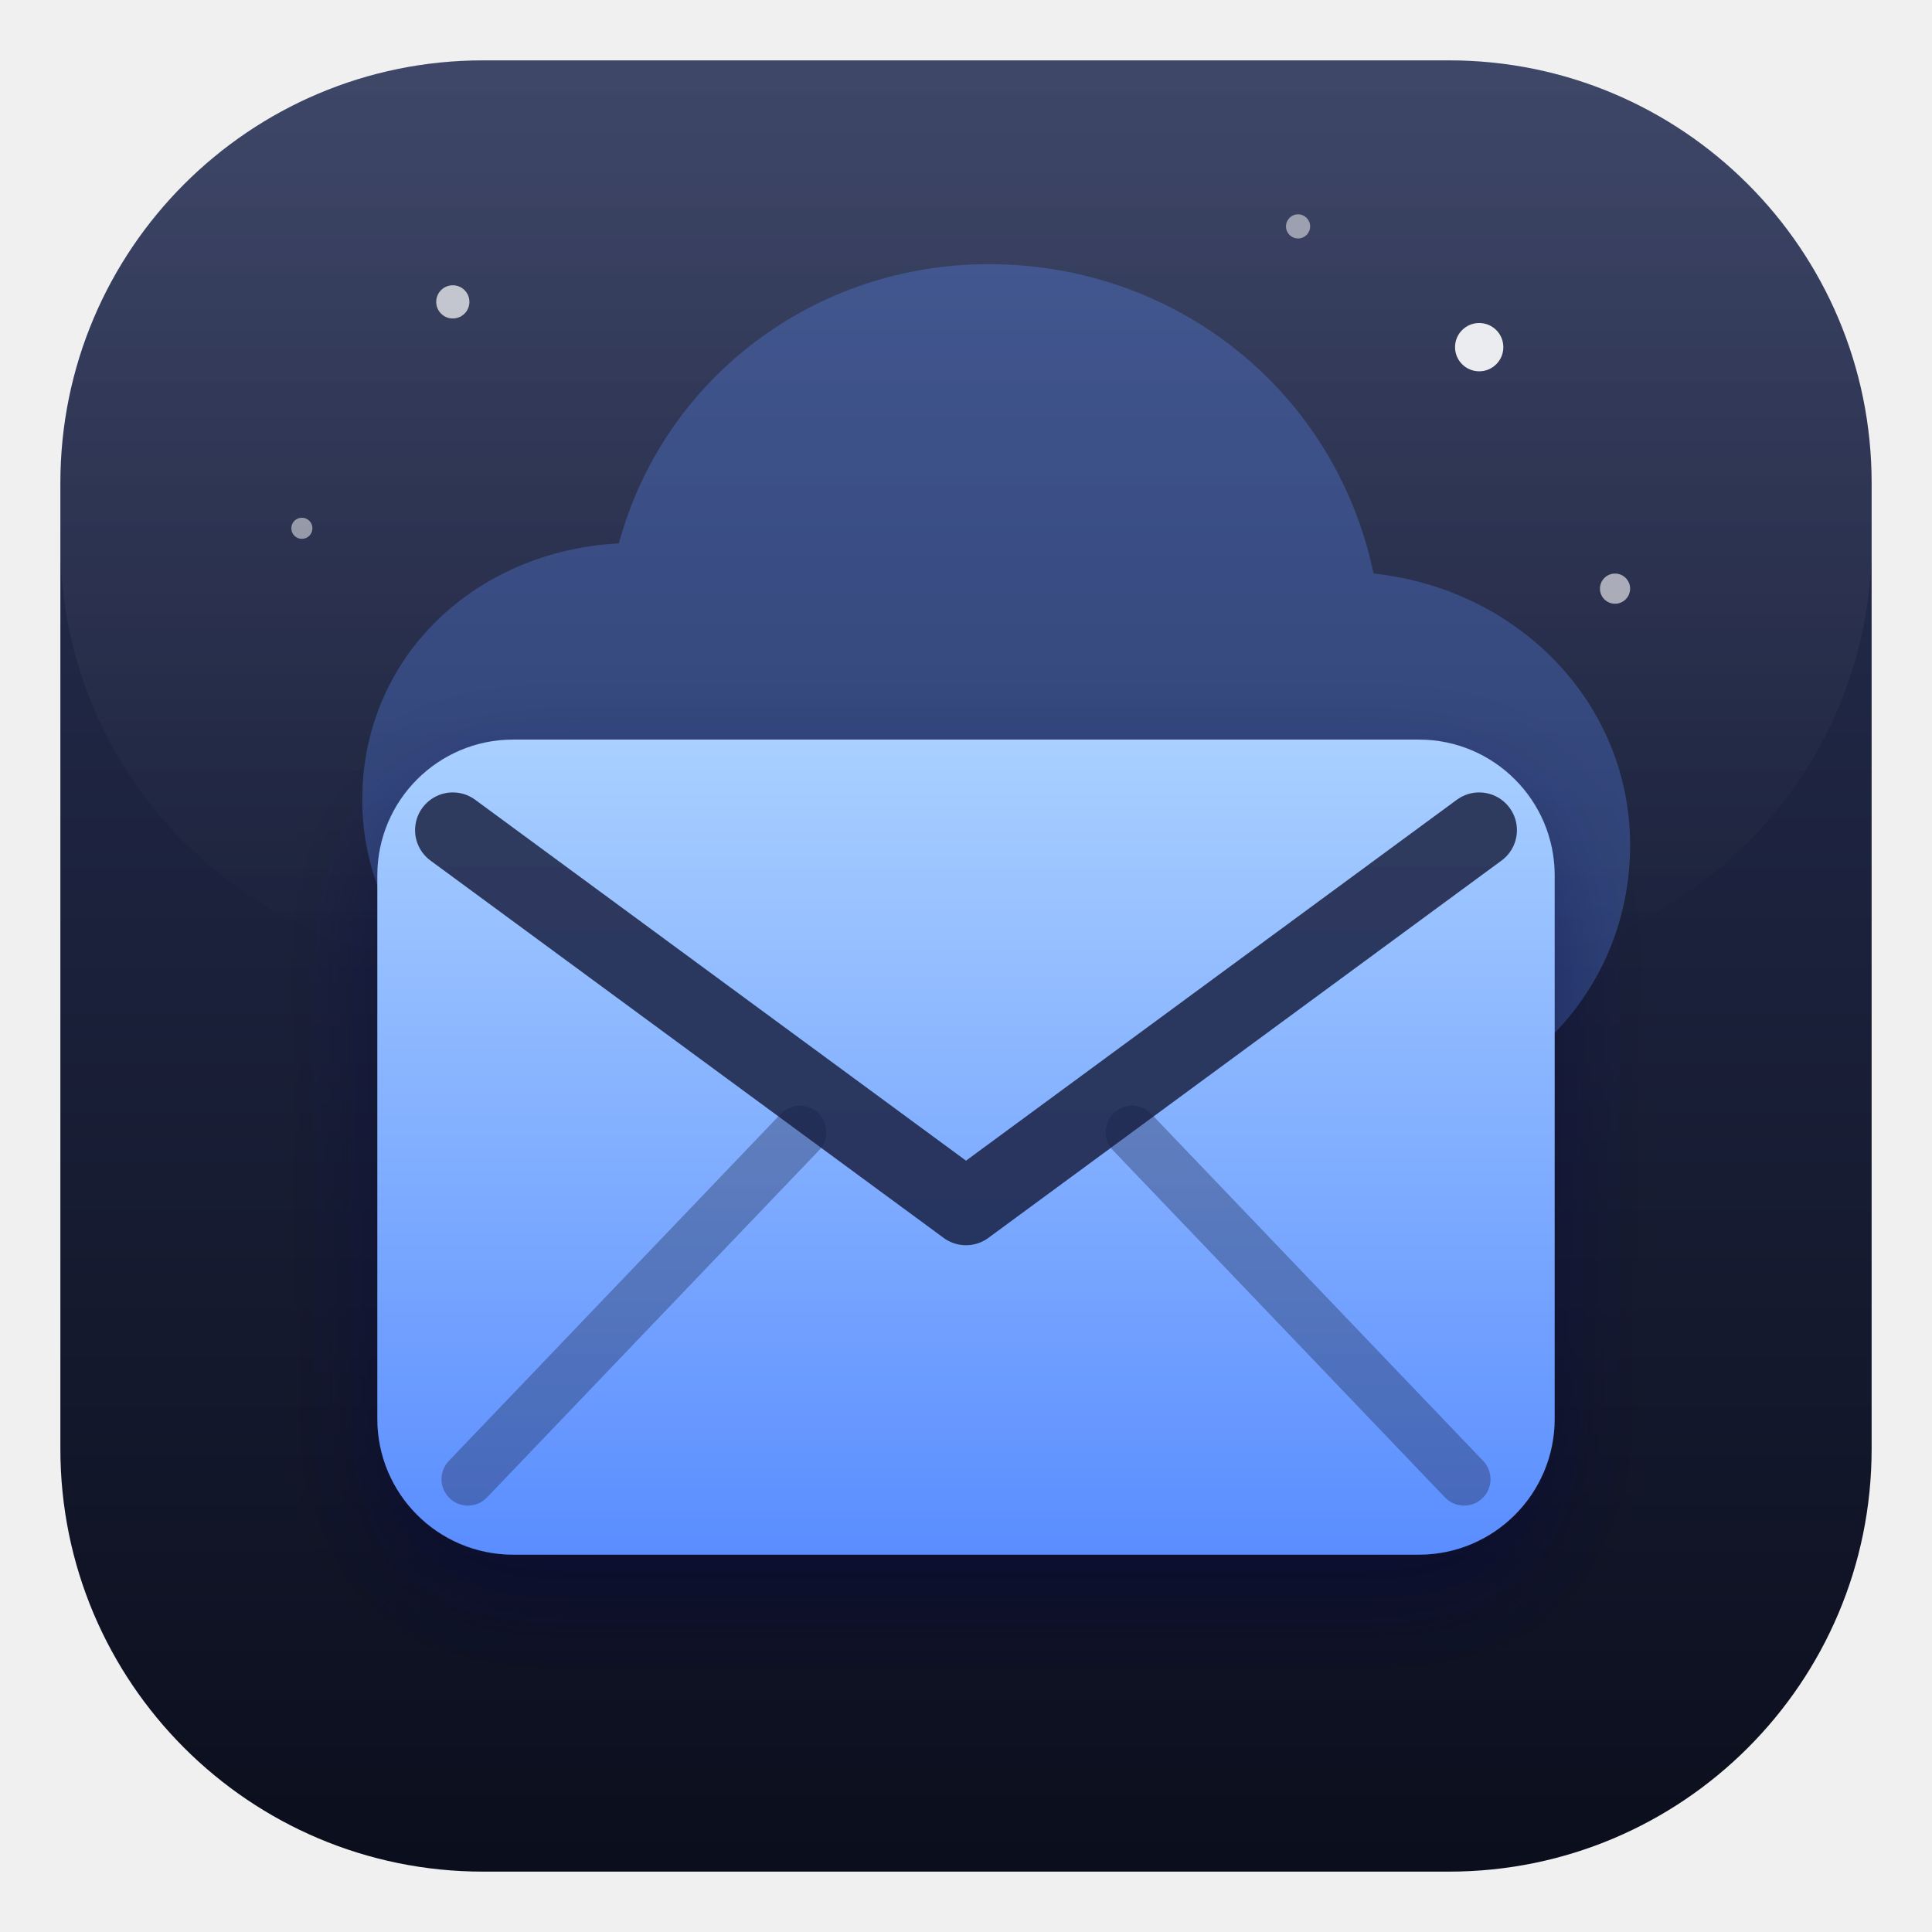
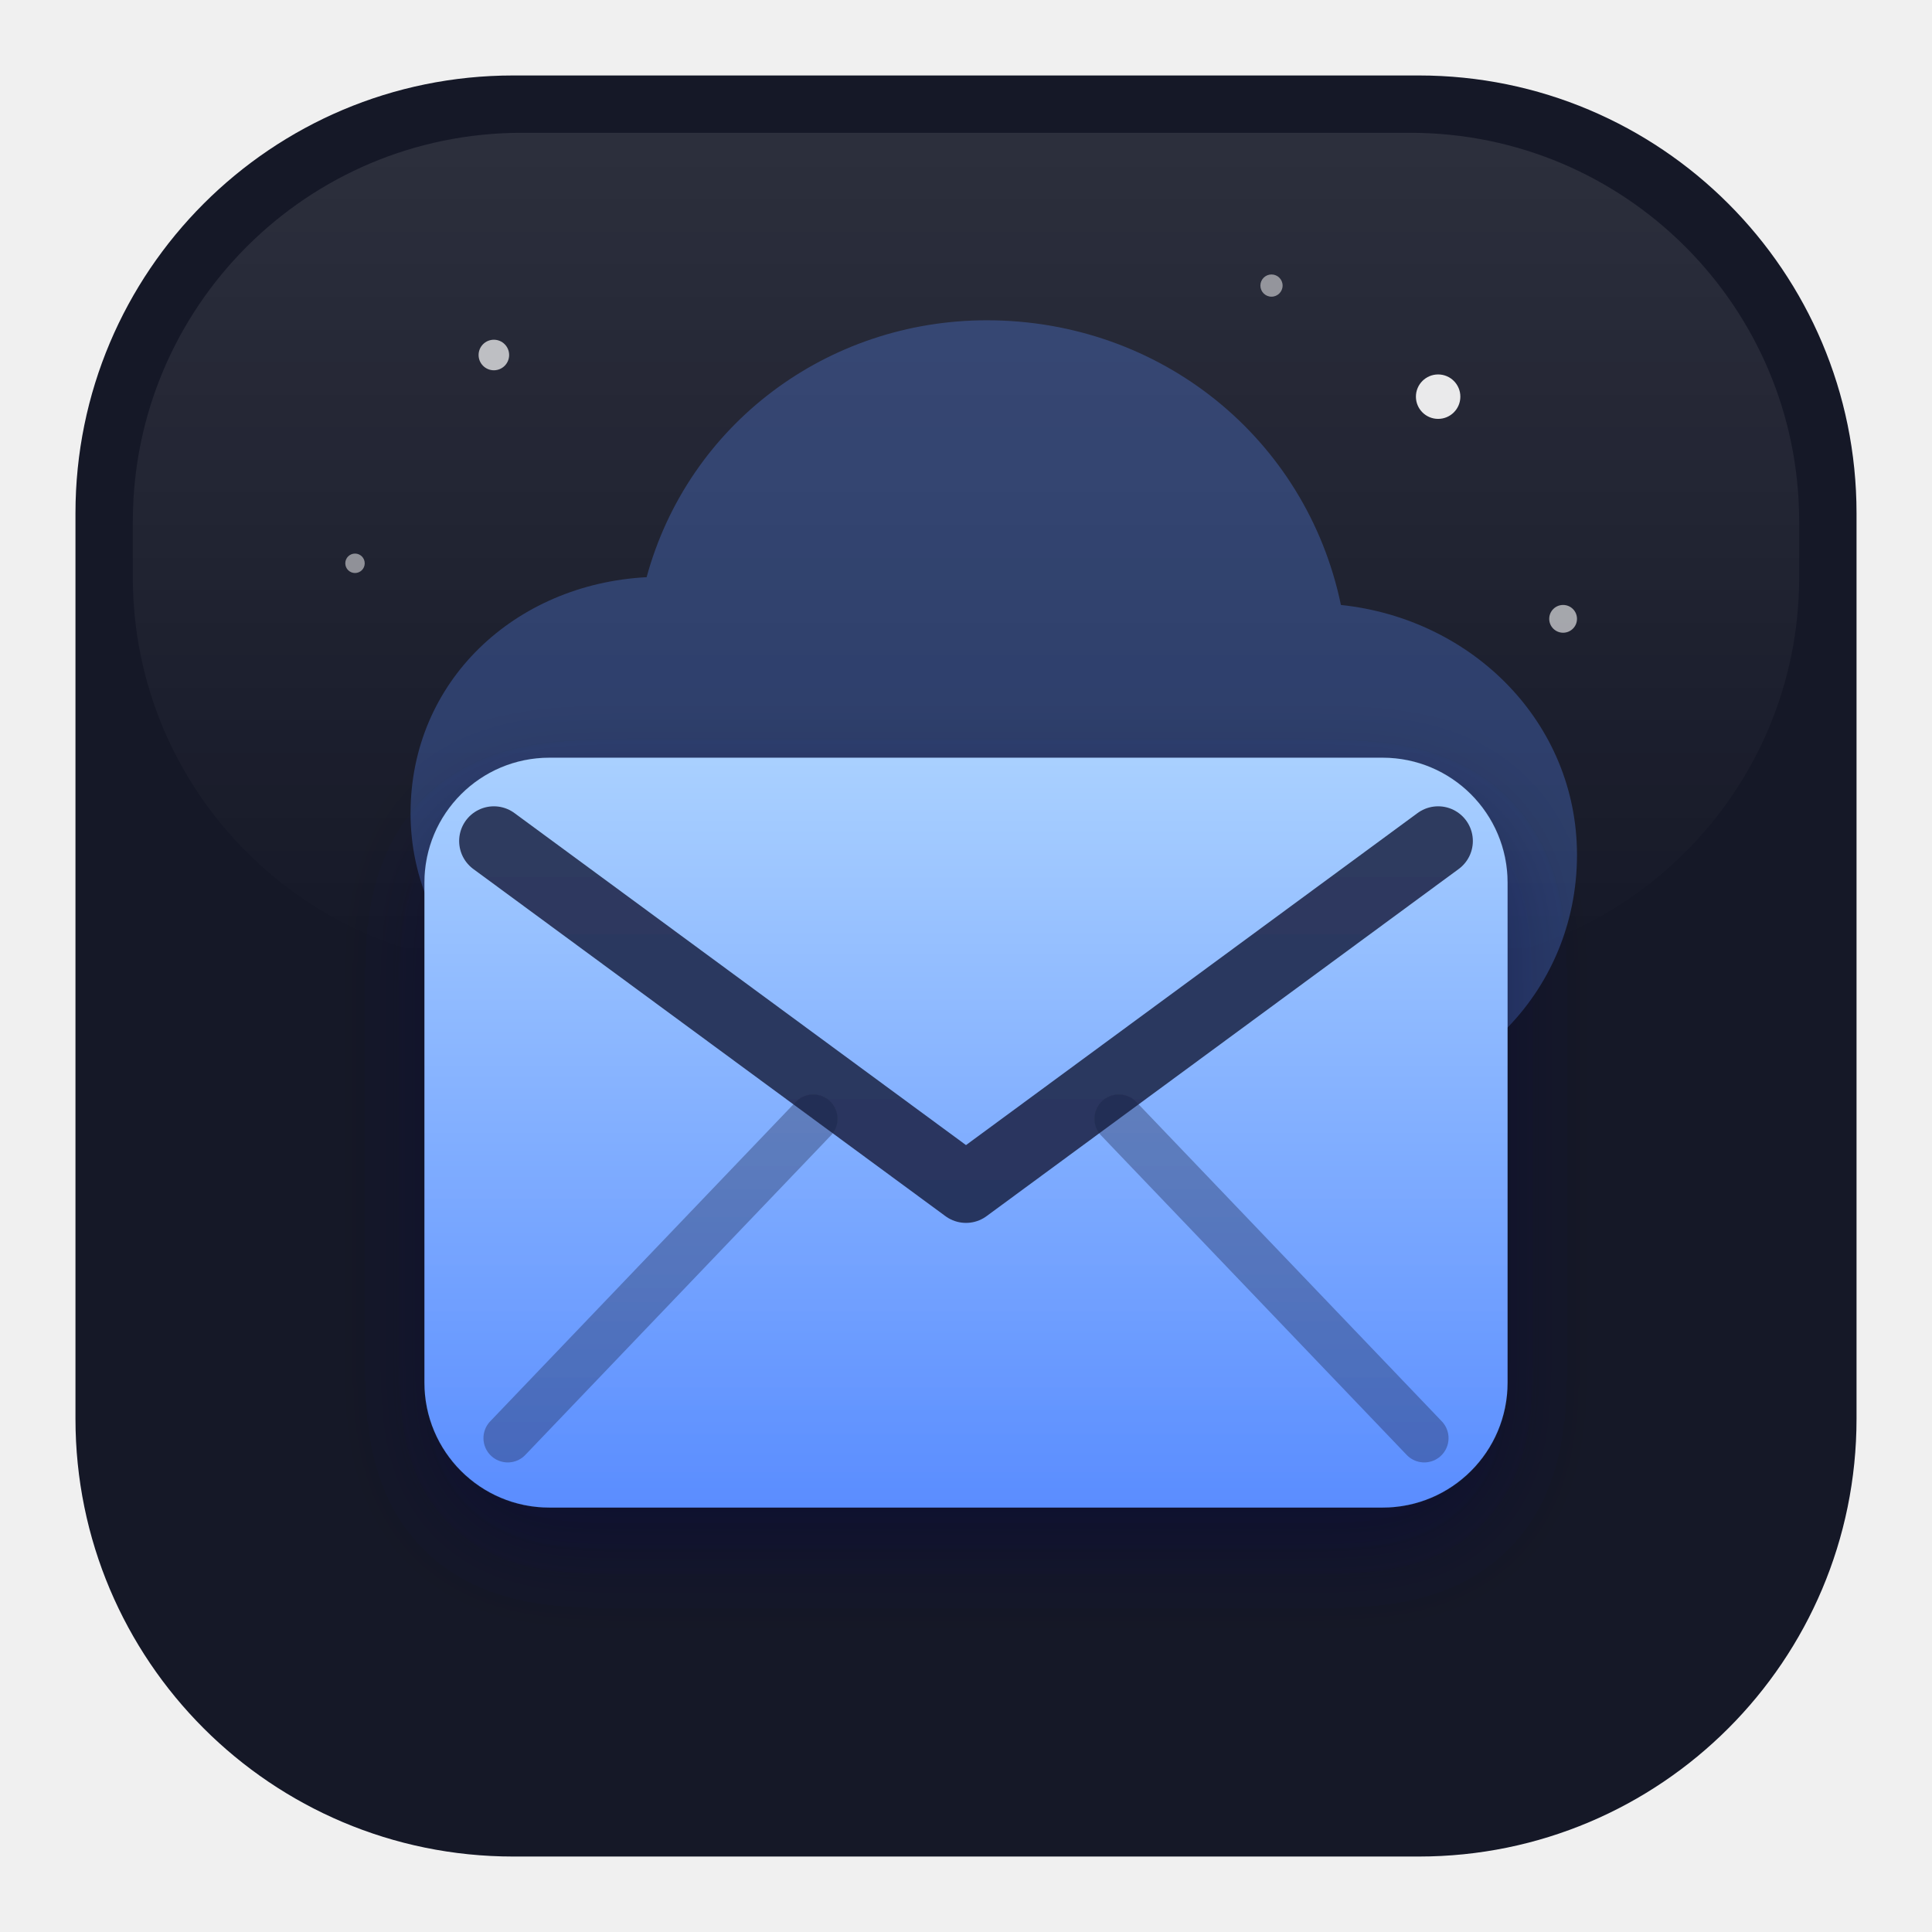
- <svg xmlns="http://www.w3.org/2000/svg" width="256" height="256" viewBox="0 0 256 256">
+ <svg xmlns="http://www.w3.org/2000/svg" viewBox="0 0 256 256" width="256" height="256">
  <defs>
    <linearGradient id="bg" x1="0" y1="0" x2="0" y2="1">
      <stop offset="0" stop-color="#2a3358" />
      <stop offset="1" stop-color="#0b0e1c" />
    </linearGradient>
    <linearGradient id="env" x1="0" y1="0" x2="0" y2="1">
      <stop offset="0" stop-color="#a9d0ff" />
      <stop offset="1" stop-color="#5a8dff" />
    </linearGradient>
    <linearGradient id="sh" x1="0" y1="0" x2="0" y2="1">
      <stop offset="0" stop-color="#fff" stop-opacity=".10" />
      <stop offset="1" stop-color="#fff" stop-opacity="0" />
    </linearGradient>
    <filter id="ds" x="-20%" y="-20%" width="140%" height="150%">
      <feDropShadow dx="0" dy="6" stdDeviation="7" flood-color="#001040" flood-opacity=".35" />
    </filter>
+     <linearGradient id="rimX" x1="0" y1="0" x2="1" y2="1">
+       <stop offset="0.0" stop-color="#7dd3fc" />
+       <stop offset="0.5" stop-color="#5a8dff" />
+       <stop offset="1.0" stop-color="#8b5cf6" />
+     </linearGradient>
  </defs>
-   <rect x="8" y="8" width="240" height="240" rx="56" fill="url(#bg)" />
-   <rect x="8" y="8" width="240" height="120" rx="56" fill="url(#sh)" />
-   <circle cx="196" cy="46" r="3.2" fill="#fff" opacity=".9" />
-   <circle cx="214" cy="78" r="2" fill="#fff" opacity=".6" />
-   <circle cx="60" cy="40" r="2.2" fill="#fff" opacity=".7" />
-   <circle cx="172" cy="30" r="1.6" fill="#fff" opacity=".5" />
-   <circle cx="40" cy="70" r="1.4" fill="#fff" opacity=".5" />
-   <g transform="translate(14,22)">
-     <path d="M70 118c-20 0-36-15-36-34s15-33 34-34c6-22 26-37 49-37 25 0 46 17 51 41 19 2 34 17 34 36 0 20-16 36-37 36z" fill="#5b8cff" opacity=".30" />
-   </g>
-   <g filter="url(#ds)">
-     <rect x="50" y="98" width="156" height="108" rx="18" fill="url(#env)" />
-     <path d="M60 110 L128 160 L196 110" fill="none" stroke="#1a2142" stroke-opacity=".85" stroke-width="10" stroke-linecap="round" stroke-linejoin="round" />
-     <path d="M62 196 L106 150 M194 196 L150 150" fill="none" stroke="#1a2142" stroke-opacity=".35" stroke-width="7" stroke-linecap="round" />
+   <rect x="10" y="10" width="236" height="236" rx="58" fill="#151827" />
+   <g transform="translate(10.24 10.24) scale(0.92)">
+     <rect x="8" y="8" width="240" height="120" rx="56" fill="url(#sh)" />
+     <circle cx="196" cy="46" r="3.2" fill="#fff" opacity=".9" />
+     <circle cx="214" cy="78" r="2" fill="#fff" opacity=".6" />
+     <circle cx="60" cy="40" r="2.2" fill="#fff" opacity=".7" />
+     <circle cx="172" cy="30" r="1.6" fill="#fff" opacity=".5" />
+     <circle cx="40" cy="70" r="1.4" fill="#fff" opacity=".5" />
+     <g transform="translate(14,22)">
+       <path d="M70 118c-20 0-36-15-36-34s15-33 34-34c6-22 26-37 49-37 25 0 46 17 51 41 19 2 34 17 34 36 0 20-16 36-37 36z" fill="#5b8cff" opacity=".30" />
+     </g>
+     <g filter="url(#ds)">
+       <rect x="50" y="98" width="156" height="108" rx="18" fill="url(#env)" />
+       <path d="M60 110 L128 160 L196 110" fill="none" stroke="#1a2142" stroke-opacity=".85" stroke-width="10" stroke-linecap="round" stroke-linejoin="round" />
+       <path d="M62 196 L106 150 M194 196 L150 150" fill="none" stroke="#1a2142" stroke-opacity=".35" stroke-width="7" stroke-linecap="round" />
+     </g>
  </g>
</svg>
